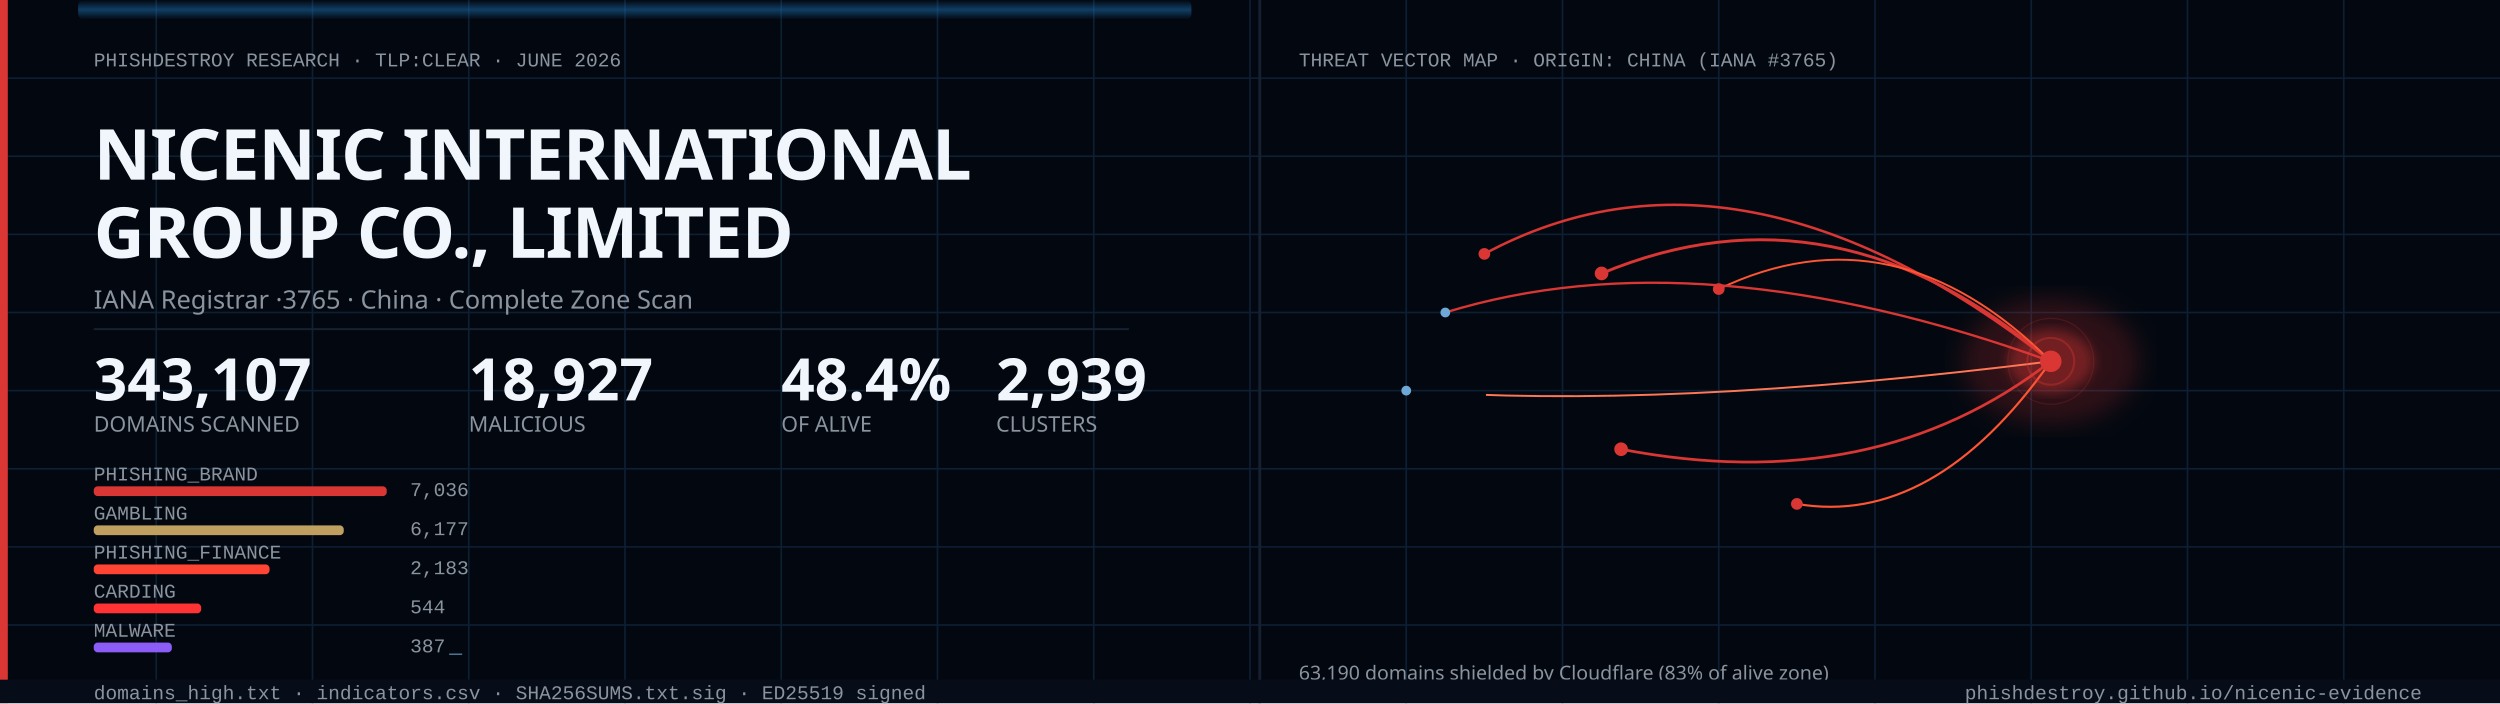
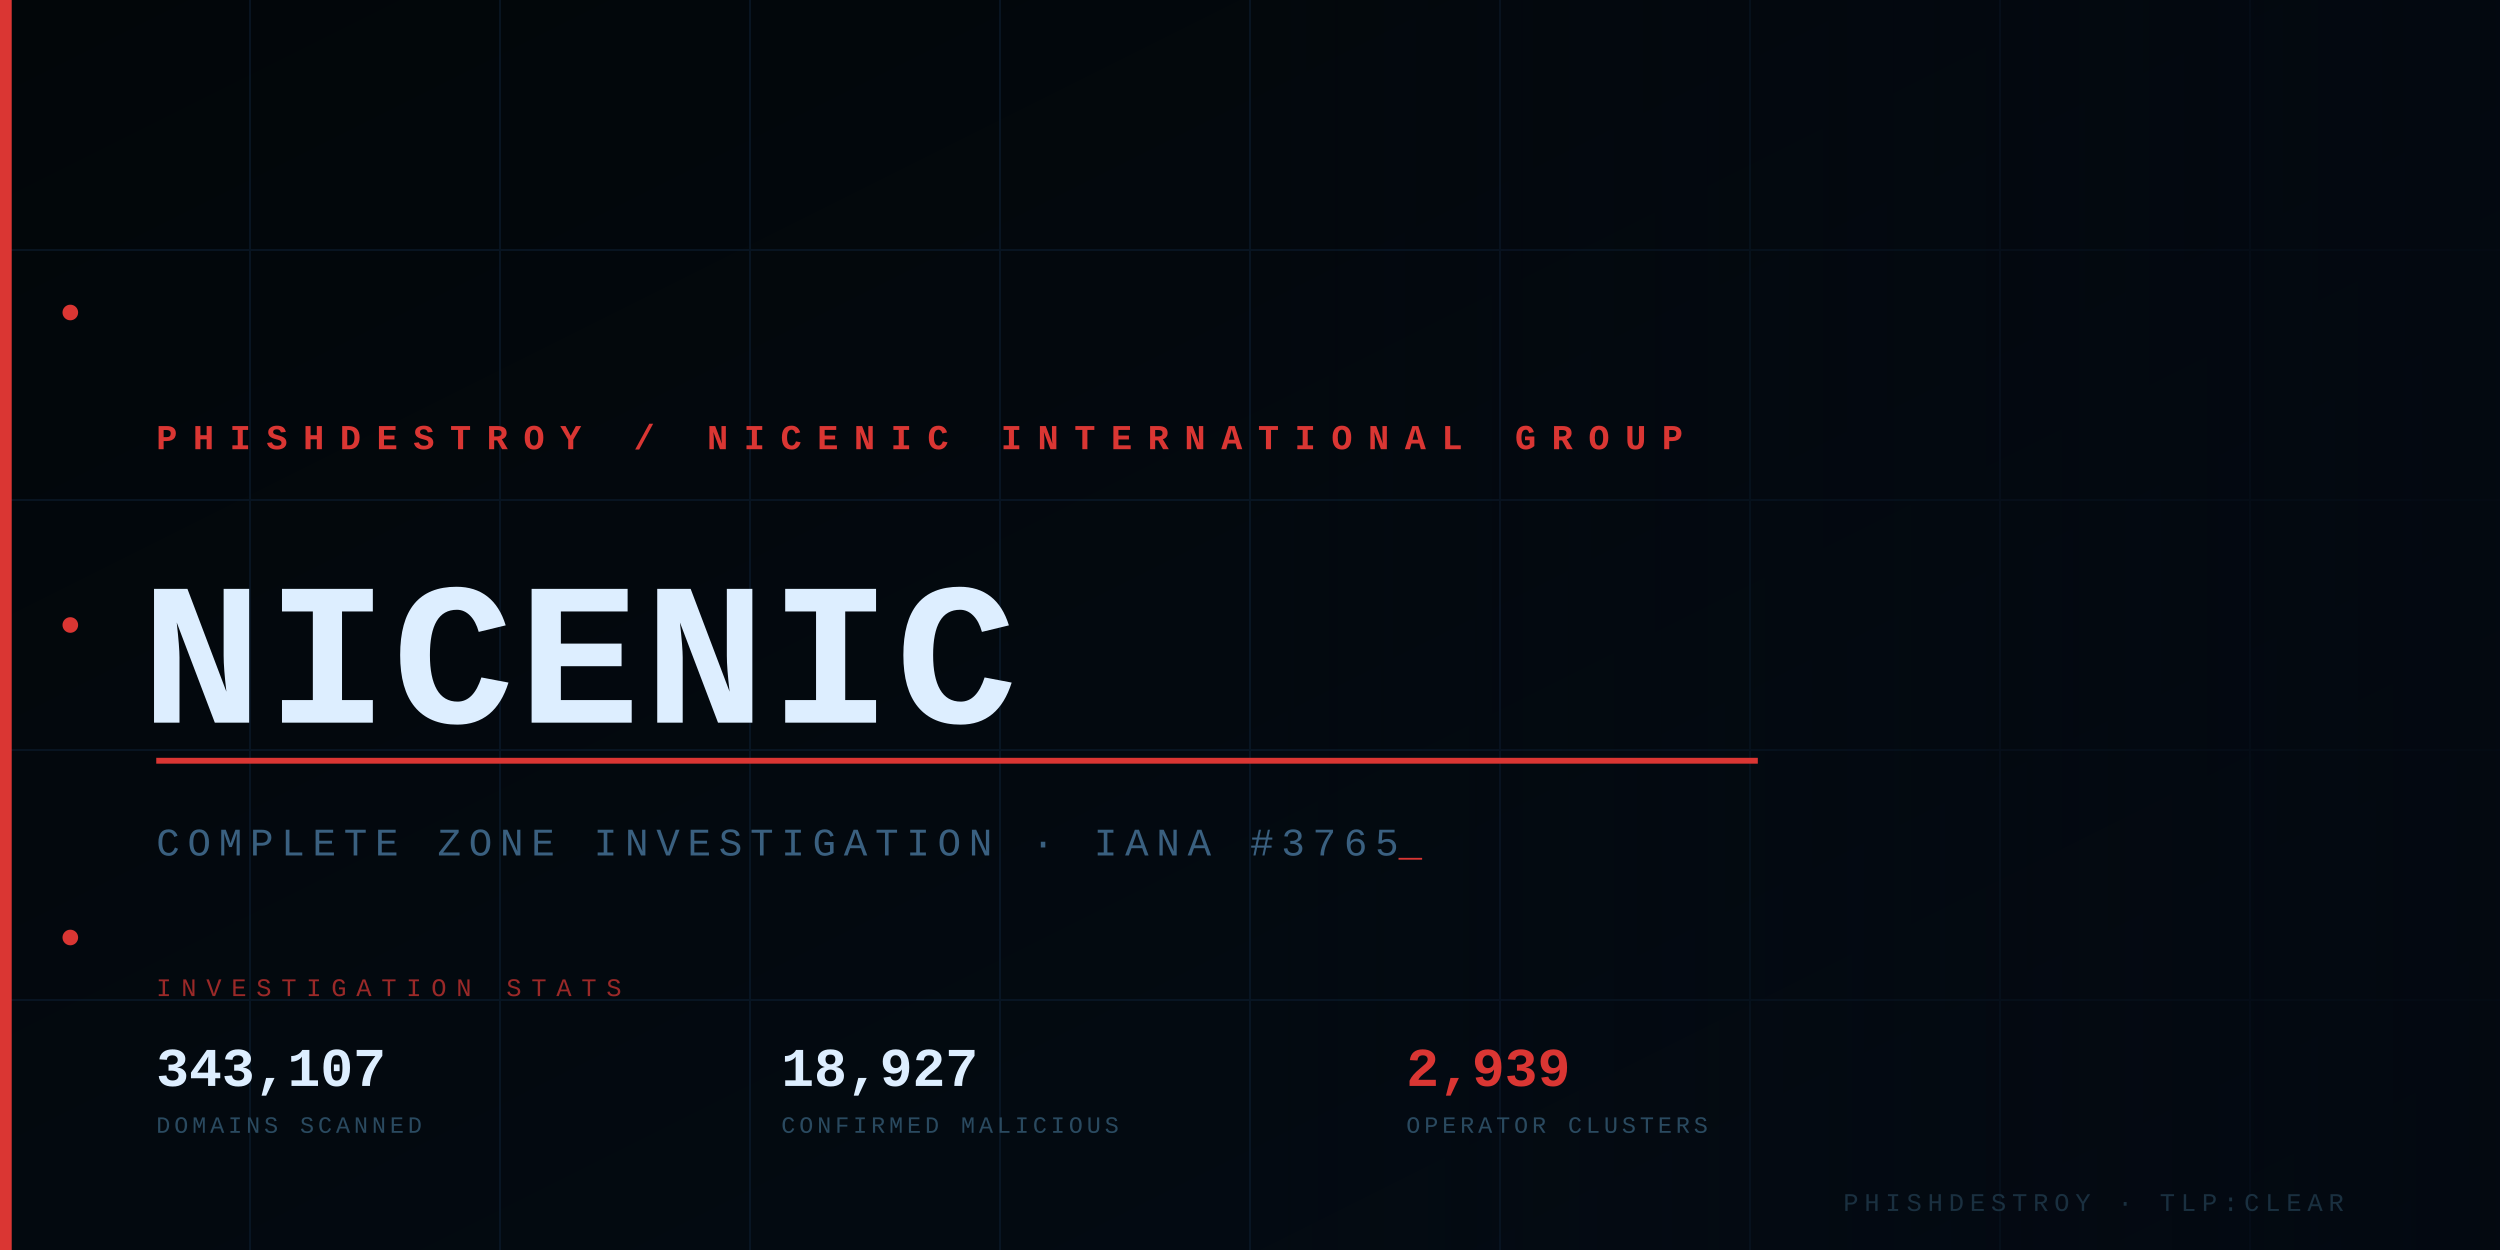
- <svg xmlns="http://www.w3.org/2000/svg" width="1280" height="360" viewBox="0 0 1280 360">
+ <svg xmlns="http://www.w3.org/2000/svg" viewBox="0 0 1280 640" width="1280" height="640">
  <defs>
    <style>
- .bg{fill:#030810}.grid{stroke:#0d1f35;stroke-width:.8;fill:none}
- .title{font-family:"Segoe UI",system-ui,sans-serif;font-weight:700;fill:#f0f6fc;letter-spacing:-.5px}
- .sub{font-family:"Segoe UI",system-ui,sans-serif;fill:#8b949e}
- .num{font-family:"Segoe UI",system-ui,sans-serif;font-weight:700;fill:#f0f6fc}
- .lbl{font-family:"Segoe UI",system-ui,sans-serif;fill:#8b949e;font-size:11px}
- .tag{font-family:"Consolas","Courier New",monospace;fill:#8b949e;font-size:10px}
- .mono{font-family:"Consolas","Courier New",monospace;fill:#6ea8d7}
- .dot-r{fill:#da3633}.dot-c{fill:#6ea8d7}
- @keyframes sweep{0%{transform:translateY(-40px);opacity:0}15%{opacity:.7}85%{opacity:.7}100%{transform:translateY(300px);opacity:0}}
- .scanline{animation:sweep 3.5s ease-in-out infinite}
- @keyframes pulse{0%,100%{r:3;opacity:.9}50%{r:5.5;opacity:.4}}
- @keyframes pulse2{0%,100%{r:2.5;opacity:.8}50%{r:4.5;opacity:.35}}
- .p1{animation:pulse 2s ease-in-out infinite}
- .p2{animation:pulse2 2.4s ease-in-out infinite .4s}
- .p3{animation:pulse 2.8s ease-in-out infinite .8s}
- .p4{animation:pulse2 2.2s ease-in-out infinite 1.2s}
- .p5{animation:pulse 3s ease-in-out infinite .6s}
- @keyframes fadein{from{opacity:0;transform:translateY(10px)}to{opacity:1;transform:translateY(0)}}
- .s1{animation:fadein .6s ease both .1s}.s2{animation:fadein .6s ease both .4s}
- .s3{animation:fadein .6s ease both .7s}.s4{animation:fadein .6s ease both 1s}
- .s5{animation:fadein .6s ease both 1.3s}.s6{animation:fadein .6s ease both 1.6s}
- @keyframes titlein{from{opacity:0;transform:translateX(-14px)}to{opacity:1;transform:translateX(0)}}
- .ta{animation:titlein .7s ease both .05s}.tb{animation:titlein .7s ease both .25s}
- .tc{animation:fadein .6s ease both .5s}
- @keyframes blink{0%,100%{opacity:1}50%{opacity:0}}
- .cursor{animation:blink 1s step-end infinite}
- @keyframes arc{from{stroke-dashoffset:400}to{stroke-dashoffset:0}}
- .a1{stroke-dasharray:400;animation:arc 2.2s ease both .3s}
- .a2{stroke-dasharray:350;animation:arc 2.2s ease both .6s}
- .a3{stroke-dasharray:300;animation:arc 2.2s ease both .9s}
- .a4{stroke-dasharray:280;animation:arc 2.2s ease both .5s}
- .a5{stroke-dasharray:260;animation:arc 2.2s ease both .8s}
- .a6{stroke-dasharray:320;animation:arc 2.2s ease both 1.1s}
- .a7{stroke-dasharray:290;animation:arc 2.2s ease both .4s}
- @keyframes glw{0%,100%{filter:drop-shadow(0 0 6px #da3633)}50%{filter:drop-shadow(0 0 18px #da3633)}}
- .origin{animation:glw 2.5s ease-in-out infinite}
- </style>
-     <filter id="blur3">
-       <feGaussianBlur stdDeviation="3" />
-     </filter>
-     <filter id="blur6">
-       <feGaussianBlur stdDeviation="6" />
-     </filter>
-     <linearGradient id="sg" x1="0" x2="0" y1="0" y2="1">
-       <stop offset="0" stop-color="#1a6aaa" stop-opacity="0" />
-       <stop offset=".5" stop-color="#1a6aaa" stop-opacity=".55" />
-       <stop offset="1" stop-color="#1a6aaa" stop-opacity="0" />
+       @keyframes fadein { from { opacity:0; transform:translateY(10px); } to { opacity:1; transform:translateY(0); } }
+       @keyframes pulse  { 0%,100% { opacity:1; } 50% { opacity:0.15; } }
+       @keyframes blink  { 0%,100% { opacity:1; } 50% { opacity:0; } }
+       @keyframes scanln { 0% { transform:translateY(-30px); opacity:0; } 5% { opacity:0.35; } 95% { opacity:0.35; } 100% { transform:translateY(680px); opacity:0; } }
+       @keyframes arc1   { from { stroke-dashoffset:1131; } to { stroke-dashoffset:0; } }
+       @keyframes arc2   { from { stroke-dashoffset:880; } to { stroke-dashoffset:0; } }
+       @keyframes arc3   { from { stroke-dashoffset:628; } to { stroke-dashoffset:0; } }
+       @keyframes glow   { 0%,100% { opacity:1; } 50% { opacity:0.6; } }
+       @keyframes slide  { from { opacity:0; transform:translateX(10px); } to { opacity:1; transform:translateX(0); } }
+       @keyframes linein { from { transform:scaleX(0); } to { transform:scaleX(1); } }
+       .lbl { animation:fadein 0.6s ease 0.1s both; }
+       .ttl { animation:fadein 0.7s ease 0.3s both; }
+       .sub { animation:fadein 0.6s ease 0.6s both; }
+       .ln  { animation:linein 0.8s ease 0.5s both; transform-origin:left; }
+       .d1  { animation:pulse 2.8s ease-in-out 0.0s infinite; }
+       .d2  { animation:pulse 2.8s ease-in-out 0.9s infinite; }
+       .d3  { animation:pulse 2.8s ease-in-out 1.8s infinite; }
+       .cur { animation:blink 1.0s step-end infinite; }
+       .scan{ animation:scanln 5s linear 0.8s infinite; }
+       .a1  { animation:arc1 2.2s ease-out 0.2s both; }
+       .a2  { animation:arc2 2.6s ease-out 0.5s both; }
+       .a3  { animation:arc3 3.0s ease-out 0.8s both; }
+       .bar { animation:glow 3s ease-in-out infinite; }
+       .s1  { animation:slide 0.5s ease 0.8s both; }
+       .s2  { animation:slide 0.5s ease 1.0s both; }
+       .s3  { animation:slide 0.5s ease 1.2s both; }
+       .sh  { animation:fadein 0.5s ease 0.7s both; }
+     </style>
+     <linearGradient id="bg" x1="0" y1="0" x2="1" y2="1">
+       <stop offset="0%" stop-color="#020609" />
+       <stop offset="100%" stop-color="#040c15" />
    </linearGradient>
-     <clipPath id="mc">
-       <rect x="650" y="30" width="620" height="310" />
+     <linearGradient id="rp" x1="0" y1="0" x2="1" y2="0">
+       <stop offset="0%" stop-color="#030810" stop-opacity="0" />
+       <stop offset="100%" stop-color="#030810" stop-opacity="0.85" />
+     </linearGradient>
+     <linearGradient id="sg" x1="0" y1="0" x2="0" y2="1">
+       <stop offset="0%" stop-color="#fff" stop-opacity="0" />
+       <stop offset="50%" stop-color="#fff" stop-opacity="0.05" />
+       <stop offset="100%" stop-color="#fff" stop-opacity="0" />
+     </linearGradient>
+     <clipPath id="cp">
+       <rect width="1280" height="640" />
    </clipPath>
  </defs>
-   <rect width="1280" height="360" class="bg" />
-   <g class="grid">
-     <line x1="0" y1="40" x2="1280" y2="40" />
-     <line x1="0" y1="80" x2="1280" y2="80" />
-     <line x1="0" y1="120" x2="1280" y2="120" />
-     <line x1="0" y1="160" x2="1280" y2="160" />
-     <line x1="0" y1="200" x2="1280" y2="200" />
-     <line x1="0" y1="240" x2="1280" y2="240" />
-     <line x1="0" y1="280" x2="1280" y2="280" />
-     <line x1="0" y1="320" x2="1280" y2="320" />
-     <line x1="80" y1="0" x2="80" y2="360" />
-     <line x1="160" y1="0" x2="160" y2="360" />
-     <line x1="240" y1="0" x2="240" y2="360" />
-     <line x1="320" y1="0" x2="320" y2="360" />
-     <line x1="400" y1="0" x2="400" y2="360" />
-     <line x1="480" y1="0" x2="480" y2="360" />
-     <line x1="560" y1="0" x2="560" y2="360" />
-     <line x1="640" y1="0" x2="640" y2="360" />
-     <line x1="720" y1="0" x2="720" y2="360" />
-     <line x1="800" y1="0" x2="800" y2="360" />
-     <line x1="880" y1="0" x2="880" y2="360" />
-     <line x1="960" y1="0" x2="960" y2="360" />
-     <line x1="1040" y1="0" x2="1040" y2="360" />
-     <line x1="1120" y1="0" x2="1120" y2="360" />
-     <line x1="1200" y1="0" x2="1200" y2="360" />
+   <rect width="1280" height="640" fill="url(#bg)" />
+   <g clip-path="url(#cp)" stroke="#0c1e30" stroke-width="1" opacity="0.6">
+     <line x1="128" y1="0" x2="128" y2="640" />
+     <line x1="256" y1="0" x2="256" y2="640" />
+     <line x1="384" y1="0" x2="384" y2="640" />
+     <line x1="512" y1="0" x2="512" y2="640" />
+     <line x1="640" y1="0" x2="640" y2="640" />
+     <line x1="768" y1="0" x2="768" y2="640" />
+     <line x1="896" y1="0" x2="896" y2="640" />
+     <line x1="1024" y1="0" x2="1024" y2="640" />
+     <line x1="1152" y1="0" x2="1152" y2="640" />
+     <line x1="0" y1="128" x2="1280" y2="128" />
+     <line x1="0" y1="256" x2="1280" y2="256" />
+     <line x1="0" y1="384" x2="1280" y2="384" />
+     <line x1="0" y1="512" x2="1280" y2="512" />
  </g>
-   <rect x="0" y="0" width="4" height="360" fill="#da3633" />
-   <rect class="scanline" x="40" y="0" width="570" height="10" fill="url(#sg)" rx="3" />
-   <line x1="645" y1="0" x2="645" y2="360" stroke="#162030" stroke-width="1.5" />
-   <g clip-path="url(#mc)">
-     <ellipse cx="1050" cy="185" rx="45" ry="32" fill="#da3633" opacity=".2" filter="url(#blur6)" />
-     <ellipse cx="1050" cy="185" rx="22" ry="16" fill="#da3633" opacity=".4" filter="url(#blur3)" />
-     <path class="a1" fill="none" stroke="#da3633" stroke-width="1.5" d="M1050 185 Q940 90 820 140" />
-     <path class="a2" fill="none" stroke="#da3633" stroke-width="1.3" d="M1050 185 Q890 60 760 130" />
-     <path class="a3" fill="none" stroke="#ff5533" stroke-width="1" d="M1050 185 Q970 105 880 148" />
-     <path class="a4" fill="none" stroke="#da3633" stroke-width="1.4" d="M1050 185 Q960 255 830 230" />
-     <path class="a5" fill="none" stroke="#ff5533" stroke-width="1.1" d="M1050 185 Q990 270 920 258" />
-     <path class="a6" fill="none" stroke="#da3633" stroke-width="1.2" d="M1050 185 Q870 120 740 160" />
-     <path class="a7" fill="none" stroke="#ff7755" stroke-width="1" d="M1050 185 Q850 210 720 200" />
-     <circle cx="1050" cy="185" r="5.5" fill="#da3633" class="p1 origin" />
-     <circle cx="1050" cy="185" r="12" fill="none" stroke="#da3633" stroke-width="1" opacity=".35" />
-     <circle cx="1050" cy="185" r="22" fill="none" stroke="#da3633" stroke-width=".6" opacity=".18" />
-     <circle cx="820" cy="140" r="3.5" class="dot-r p2" />
-     <circle cx="760" cy="130" r="3" class="dot-r p3" />
-     <circle cx="880" cy="148" r="3" class="dot-r p4" />
-     <circle cx="830" cy="230" r="3.5" class="dot-r p5" />
-     <circle cx="920" cy="258" r="3" class="dot-r p2" />
-     <circle cx="740" cy="160" r="2.5" class="dot-c p3" />
-     <circle cx="720" cy="200" r="2.5" class="dot-c p4" />
+   <rect x="640" y="0" width="640" height="640" fill="url(#rp)" clip-path="url(#cp)" />
+   <g clip-path="url(#cp)">
+     <circle class="a1" cx="1230" cy="60" r="180" fill="none" stroke="#da3633" stroke-opacity="0.18" stroke-width="1.5" stroke-dasharray="1131" stroke-dashoffset="1131" />
+     <circle class="a2" cx="1230" cy="60" r="140" fill="none" stroke="#da3633" stroke-opacity="0.12" stroke-width="1" stroke-dasharray="880" stroke-dashoffset="880" />
+     <circle class="a3" cx="1230" cy="60" r="100" fill="none" stroke="#da3633" stroke-opacity="0.08" stroke-width="1" stroke-dasharray="628" stroke-dashoffset="628" />
  </g>
-   <text class="tag s1" x="665" y="34" font-size="10">THREAT VECTOR MAP · ORIGIN: CHINA (IANA #3765)</text>
-   <text class="sub s6" x="665" y="348" font-size="10">63,190 domains shielded by Cloudflare (83% of alive zone)</text>
-   <text class="tag ta" x="48" y="34" font-size="10">PHISHDESTROY RESEARCH · TLP:CLEAR · JUNE 2026</text>
-   <text class="title ta" x="48" y="92" font-size="36">NICENIC INTERNATIONAL</text>
-   <text class="title tb" x="48" y="132" font-size="36">GROUP CO., LIMITED</text>
-   <text class="sub tc" x="48" y="158" font-size="13">IANA Registrar ·3765 · China · Complete Zone Scan</text>
-   <rect x="48" y="168" width="530" height="1" fill="#162030" class="s1" />
-   <g class="s2">
-     <text class="num" x="48" y="205" font-size="30">343,107</text>
-     <text class="lbl" x="48" y="221">DOMAINS SCANNED</text>
+   <rect class="scan" x="0" y="-30" width="1280" height="30" fill="url(#sg)" clip-path="url(#cp)" />
+   <rect class="bar" x="0" y="0" width="6" height="640" fill="#da3633" />
+   <circle class="d1" cx="36" cy="160" r="4" fill="#da3633" />
+   <circle class="d2" cx="36" cy="320" r="4" fill="#da3633" />
+   <circle class="d3" cx="36" cy="480" r="4" fill="#da3633" />
+   <text class="lbl" x="80" y="230" font-family="'Courier New',monospace" font-size="18" fill="#da3633" letter-spacing="8" font-weight="bold">PHISHDESTROY / NICENIC INTERNATIONAL GROUP</text>
+   <text class="ttl" x="72" y="370" font-family="'Courier New',monospace" font-size="104" font-weight="bold" fill="#ddeeff" letter-spacing="2">NICENIC</text>
+   <rect class="ln" x="80" y="388" width="820" height="3" fill="#da3633" />
+   <text class="sub" x="80" y="438" font-family="'Courier New',monospace" font-size="20" fill="#3a6080" letter-spacing="4">COMPLETE ZONE INVESTIGATION · IANA #3765<tspan class="cur" fill="#da3633">_</tspan>
+   </text>
+   <text class="sh" x="80" y="510" font-family="'Courier New',monospace" font-size="13" fill="#da3633" letter-spacing="5" opacity="0.7">INVESTIGATION STATS</text>
+   <g font-family="'Courier New',monospace">
+     <text class="s1" x="80" y="556" font-size="28" font-weight="bold" fill="#ddeeff">343,107</text>
+     <text class="s1" x="80" y="580" font-size="12" fill="#2a4a60" letter-spacing="2">DOMAINS SCANNED</text>
+     <text class="s2" x="400" y="556" font-size="28" font-weight="bold" fill="#ddeeff">18,927</text>
+     <text class="s2" x="400" y="580" font-size="12" fill="#2a4a60" letter-spacing="2">CONFIRMED MALICIOUS</text>
+     <text class="s3" x="720" y="556" font-size="28" font-weight="bold" fill="#da3633">2,939</text>
+     <text class="s3" x="720" y="580" font-size="12" fill="#2a4a60" letter-spacing="2">OPERATOR CLUSTERS</text>
  </g>
-   <g class="s3">
-     <text class="num" x="240" y="205" font-size="30">18,927</text>
-     <text class="lbl" x="240" y="221">MALICIOUS</text>
-   </g>
-   <g class="s4">
-     <text class="num" x="400" y="205" font-size="30">48.4%</text>
-     <text class="lbl" x="400" y="221">OF ALIVE</text>
-   </g>
-   <g class="s4">
-     <text class="num" x="510" y="205" font-size="30">2,939</text>
-     <text class="lbl" x="510" y="221">CLUSTERS</text>
-   </g>
-   <g class="s3">
-     <text class="tag" x="48" y="246">PHISHING_BRAND</text>
-     <rect x="48" y="249" width="150" height="5" rx="2" fill="#da3633" />
-     <text class="tag" x="210" y="254">7,036</text>
-   </g>
-   <g class="s4">
-     <text class="tag" x="48" y="266">GAMBLING</text>
-     <rect x="48" y="269" width="128" height="5" rx="2" fill="#c0a060" />
-     <text class="tag" x="210" y="274">6,177</text>
-   </g>
-   <g class="s5">
-     <text class="tag" x="48" y="286">PHISHING_FINANCE</text>
-     <rect x="48" y="289" width="90" height="5" rx="2" fill="#ff4433" />
-     <text class="tag" x="210" y="294">2,183</text>
-   </g>
-   <g class="s5">
-     <text class="tag" x="48" y="306">CARDING</text>
-     <rect x="48" y="309" width="55" height="5" rx="2" fill="#ff3333" />
-     <text class="tag" x="210" y="314">544</text>
-   </g>
-   <g class="s6">
-     <text class="tag" x="48" y="326">MALWARE</text>
-     <rect x="48" y="329" width="40" height="5" rx="2" fill="#8b5cf6" />
-     <text class="tag" x="210" y="334">387</text>
-     <text class="mono cursor" x="230" y="334" font-size="11">_</text>
-   </g>
-   <rect x="0" y="348" width="1280" height="12" fill="#060d18" />
-   <text class="tag" x="48" y="358" font-size="9">domains_high.txt · indicators.csv · SHA256SUMS.txt.sig · ED25519 signed</text>
-   <text class="tag" x="1240" y="358" font-size="9" text-anchor="end">phishdestroy.github.io/nicenic-evidence</text>
+   <text x="1200" y="620" font-family="'Courier New',monospace" font-size="13" fill="#1a3040" letter-spacing="3" text-anchor="end">PHISHDESTROY · TLP:CLEAR</text>
</svg>
